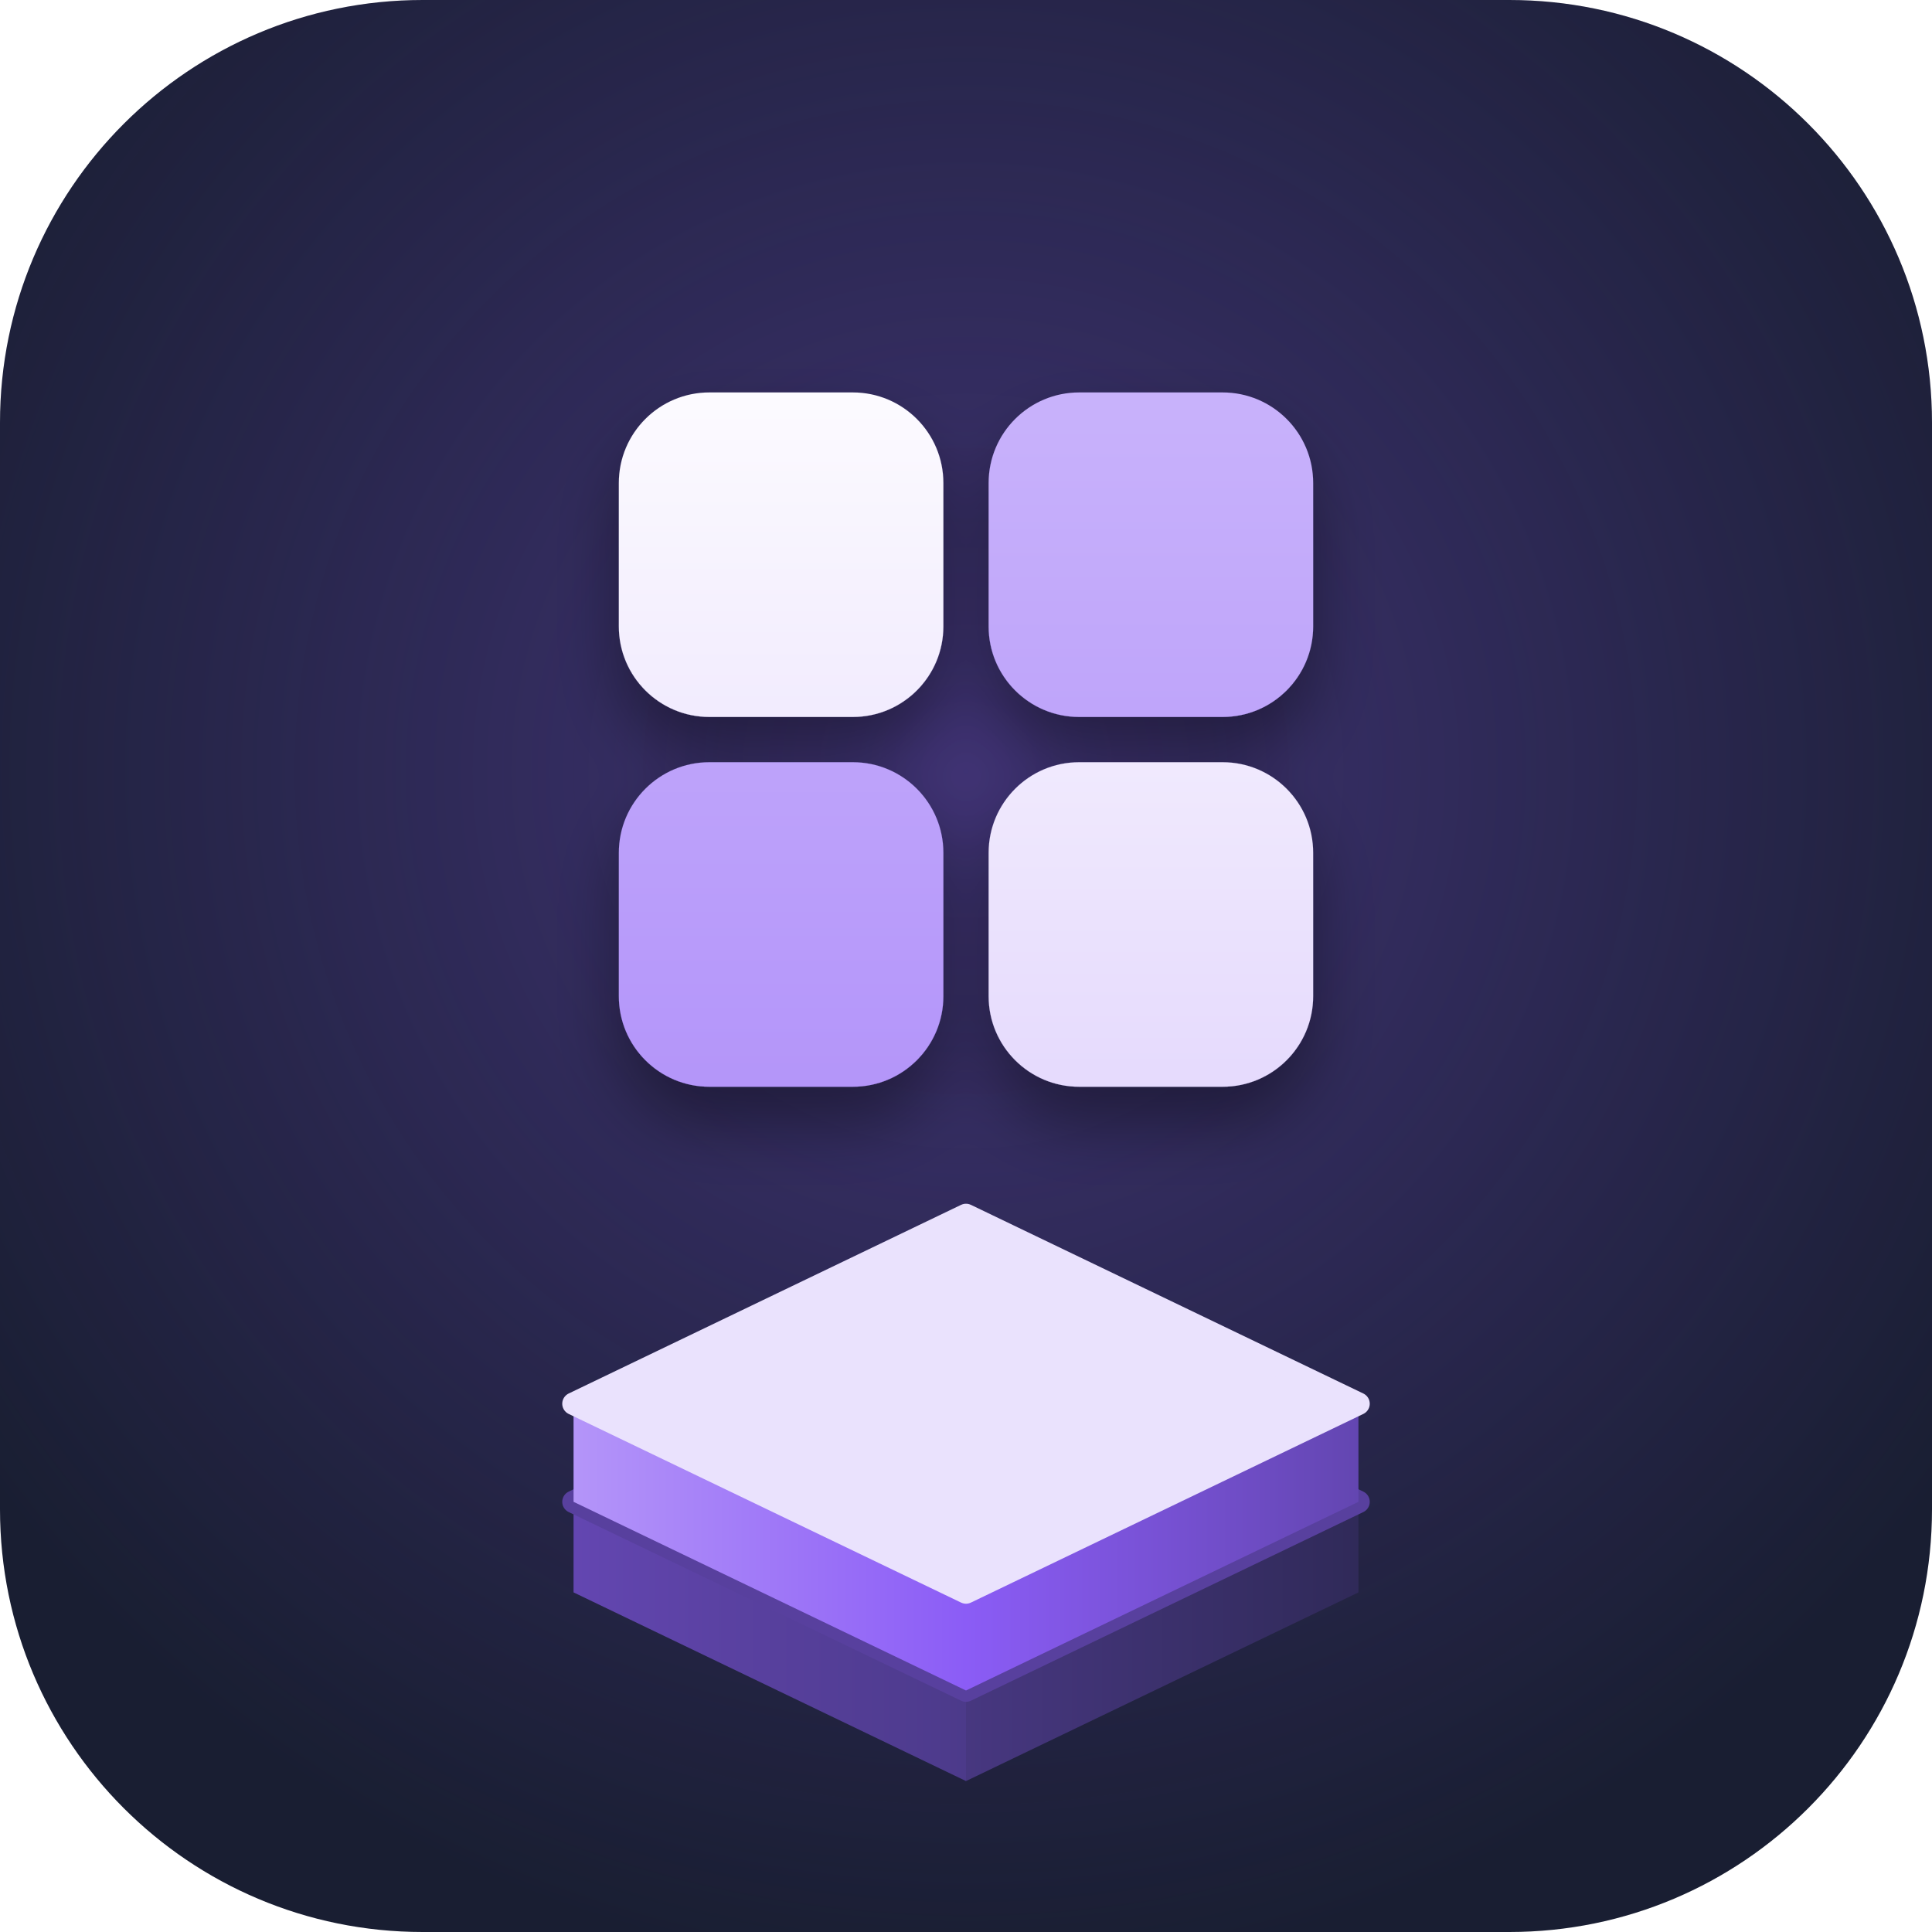
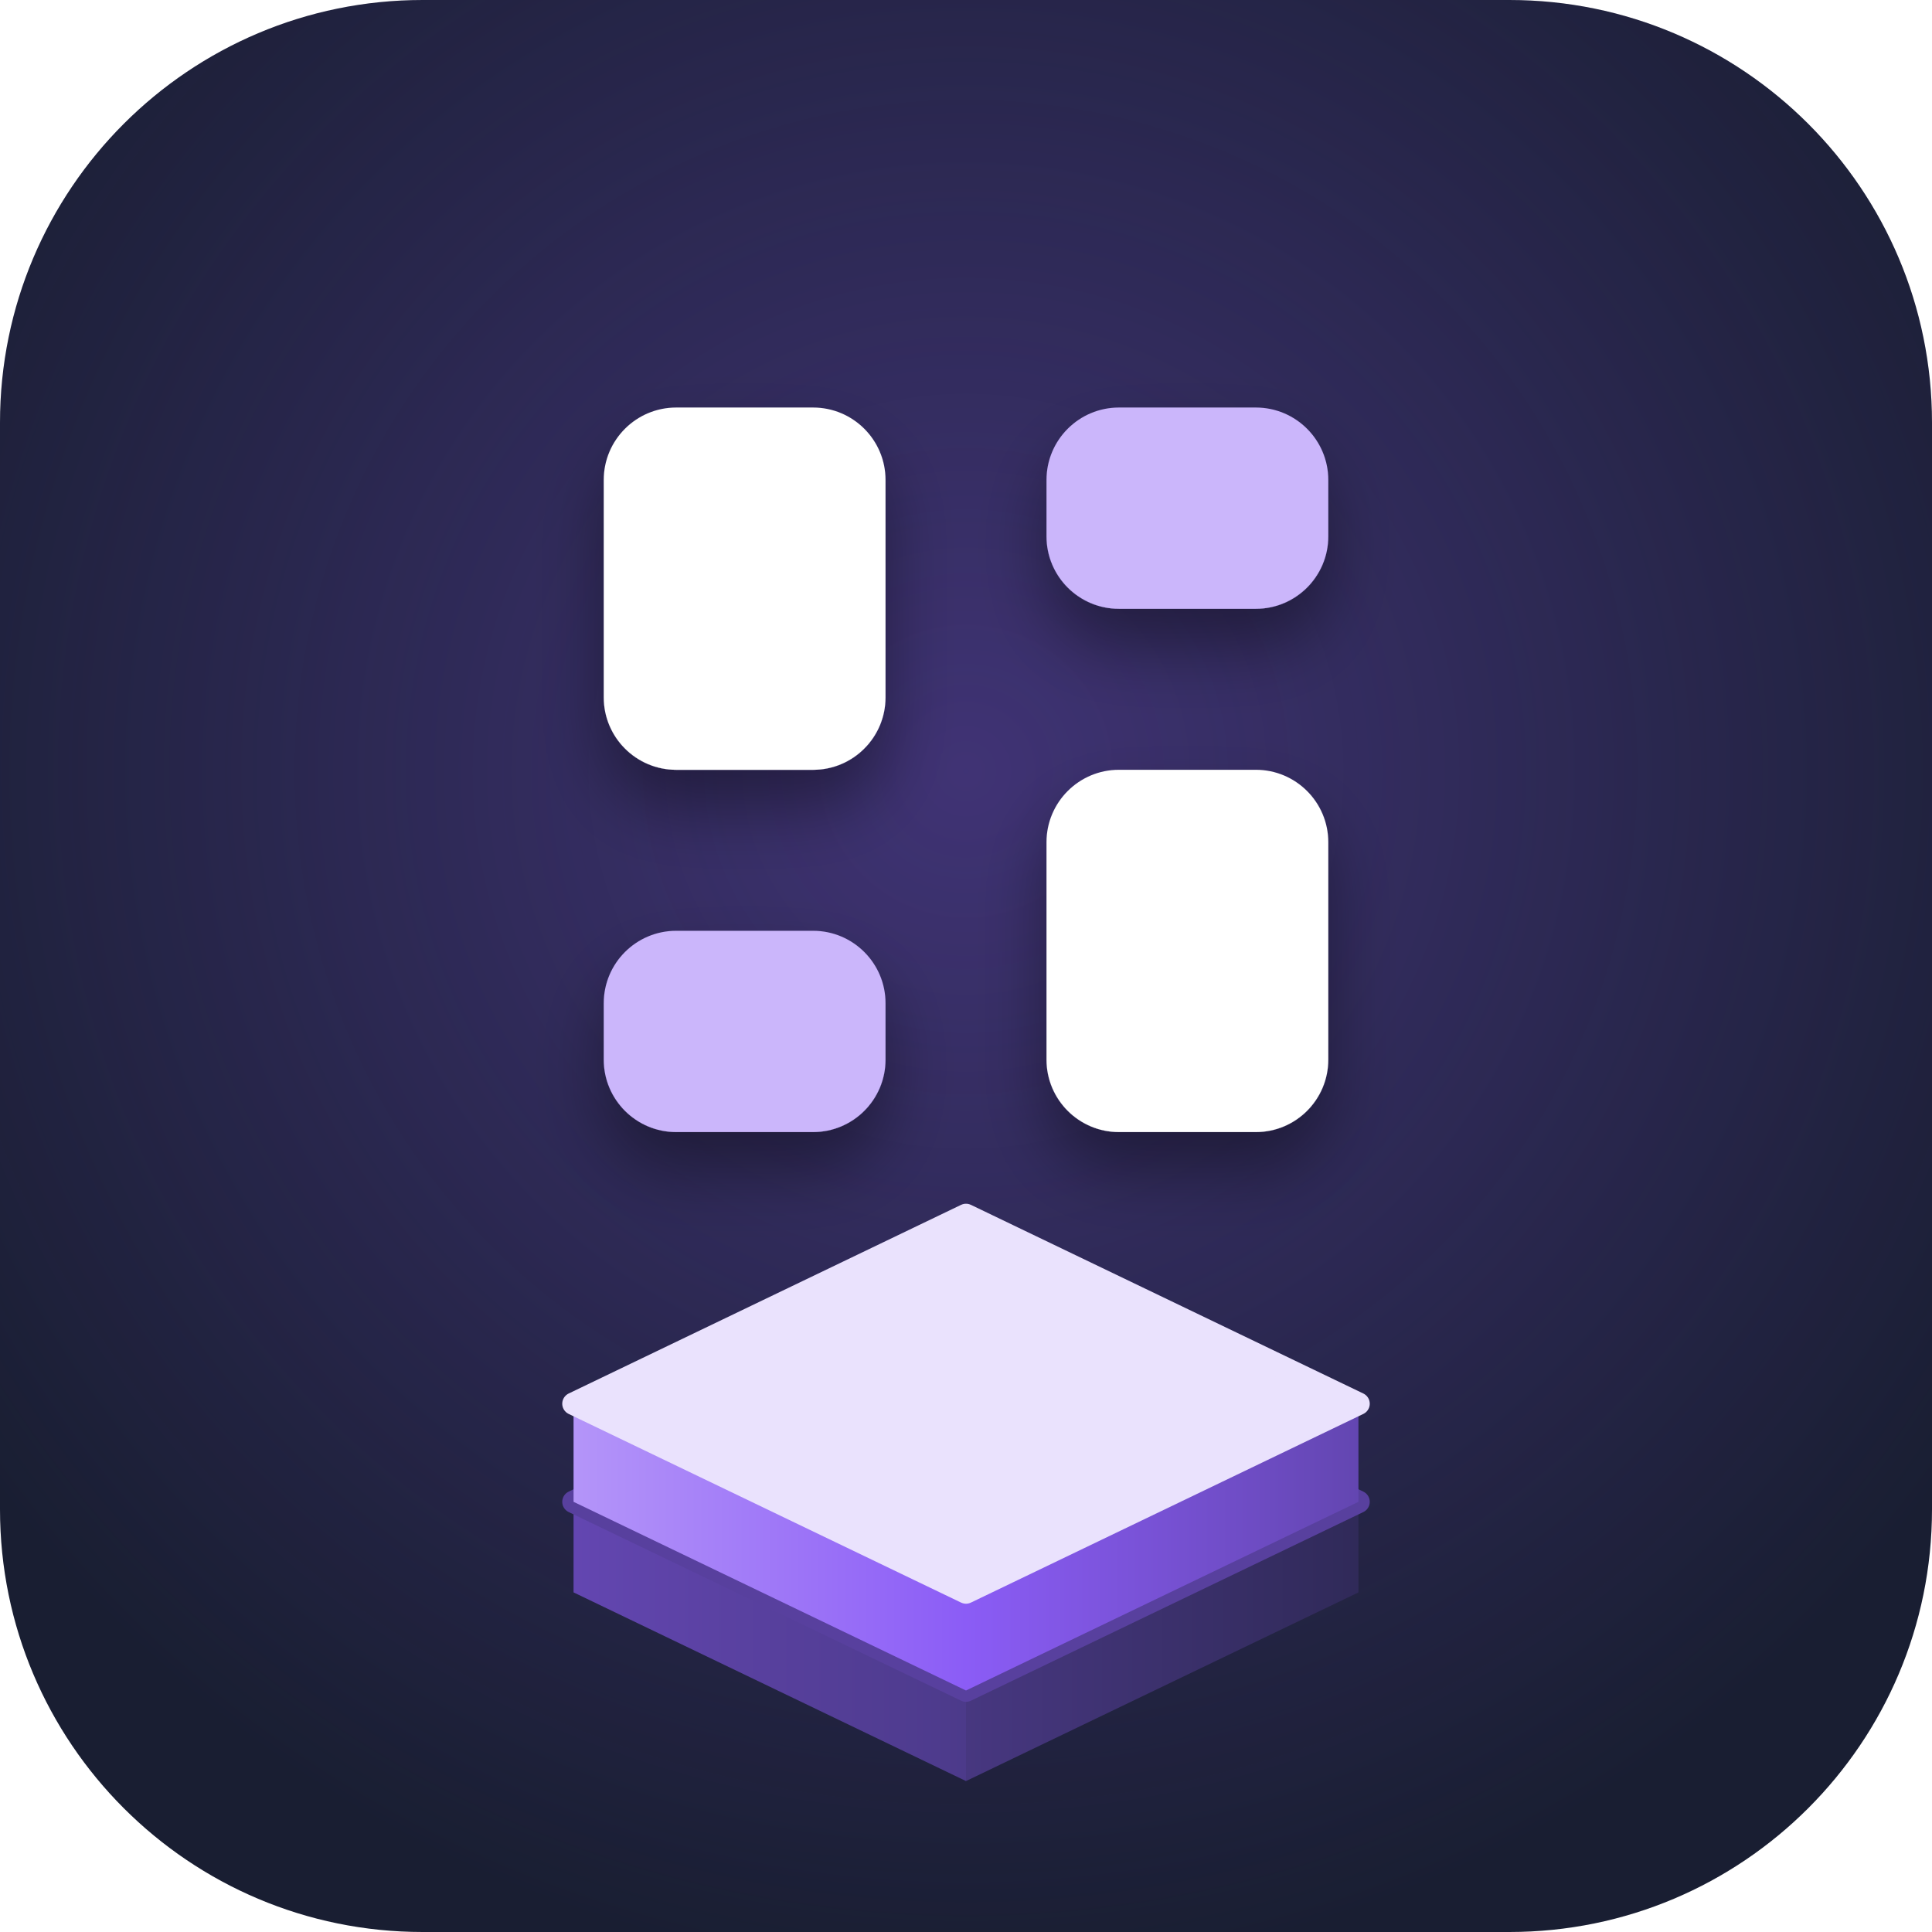
<svg xmlns="http://www.w3.org/2000/svg" viewBox="0 0 512 512" width="512" height="512">
  <defs>
    <linearGradient id="gf" gradientUnits="userSpaceOnUse" x1="0" y1="80" x2="0" y2="340">
      <stop offset="0" stop-color="#ffffff" />
      <stop offset="1" stop-color="#dfd1fc" />
    </linearGradient>
    <linearGradient id="gs" gradientUnits="userSpaceOnUse" x1="0" y1="80" x2="0" y2="340">
      <stop offset="0" stop-color="#cbb6fb" />
      <stop offset="1" stop-color="#ae8df9" />
    </linearGradient>
    <linearGradient id="pl1">
      <stop offset="0" stop-color="#b495f9" />
      <stop offset="1" stop-color="#8b5cf6" />
    </linearGradient>
    <linearGradient id="pr1">
      <stop offset="0" stop-color="#8b5cf6" />
      <stop offset="1" stop-color="#6346b1" />
    </linearGradient>
    <linearGradient id="pl2">
      <stop offset="0" stop-color="#6346b1" />
      <stop offset="1" stop-color="#4c3a8a" />
    </linearGradient>
    <linearGradient id="pr2">
      <stop offset="0" stop-color="#473780" />
      <stop offset="1" stop-color="#302a59" />
    </linearGradient>
    <radialGradient id="glow" cx=".5" cy=".4" r=".62">
      <stop offset="0" stop-color="#8b5cf6" stop-opacity=".34" />
      <stop offset="1" stop-color="#8b5cf6" stop-opacity="0" />
    </radialGradient>
    <filter id="sh" x="-20%" y="-20%" width="140%" height="150%">
      <feDropShadow dx="0" dy="10" stdDeviation="9" flood-color="#000" flood-opacity=".38" />
    </filter>
  </defs>
  <rect width="512" height="512" rx="112" fill="#191e32" />
  <rect width="512" height="512" rx="112" fill="url(#glow)" />
  <path d="M152 398 L256 448 L256 472 L152 422 Z" fill="url(#pl2)" />
  <path d="M360 398 L256 448 L256 472 L360 422 Z" fill="url(#pr2)" />
  <path d="M256 348 L360 398 L256 448 L152 398 Z" fill="#58409e" stroke="#58409e" stroke-width="6" stroke-linejoin="round" />
  <path d="M152 372 L256 422 L256 448 L152 398 Z" fill="url(#pl1)" />
  <path d="M360 372 L256 422 L256 448 L360 398 Z" fill="url(#pr1)" />
  <path d="M256 322 L360 372 L256 422 L152 372 Z" fill="#eae2fd" stroke="#eae2fd" stroke-width="6" stroke-linejoin="round" />
  <g filter="url(#sh)">
-     <rect x="164" y="104" width="86" height="86" rx="24" fill="url(#gf)" />
-     <rect x="262" y="104" width="86" height="86" rx="24" fill="url(#gs)" />
-     <rect x="164" y="202" width="86" height="86" rx="24" fill="url(#gs)" />
-     <rect x="262" y="202" width="86" height="86" rx="24" fill="url(#gf)" />
+     <g transform="translate(128 76) scale(10.667)">
+       <rect x="3" y="3" width="7" height="9" rx="1.8" fill="url(#gf)" />
+       <rect x="14" y="3" width="7" height="5" rx="1.8" fill="url(#gs)" />
+       <rect x="14" y="12" width="7" height="9" rx="1.8" fill="url(#gf)" />
+       <rect x="3" y="16" width="7" height="5" rx="1.8" fill="url(#gs)" />
+     </g>
  </g>
</svg>
